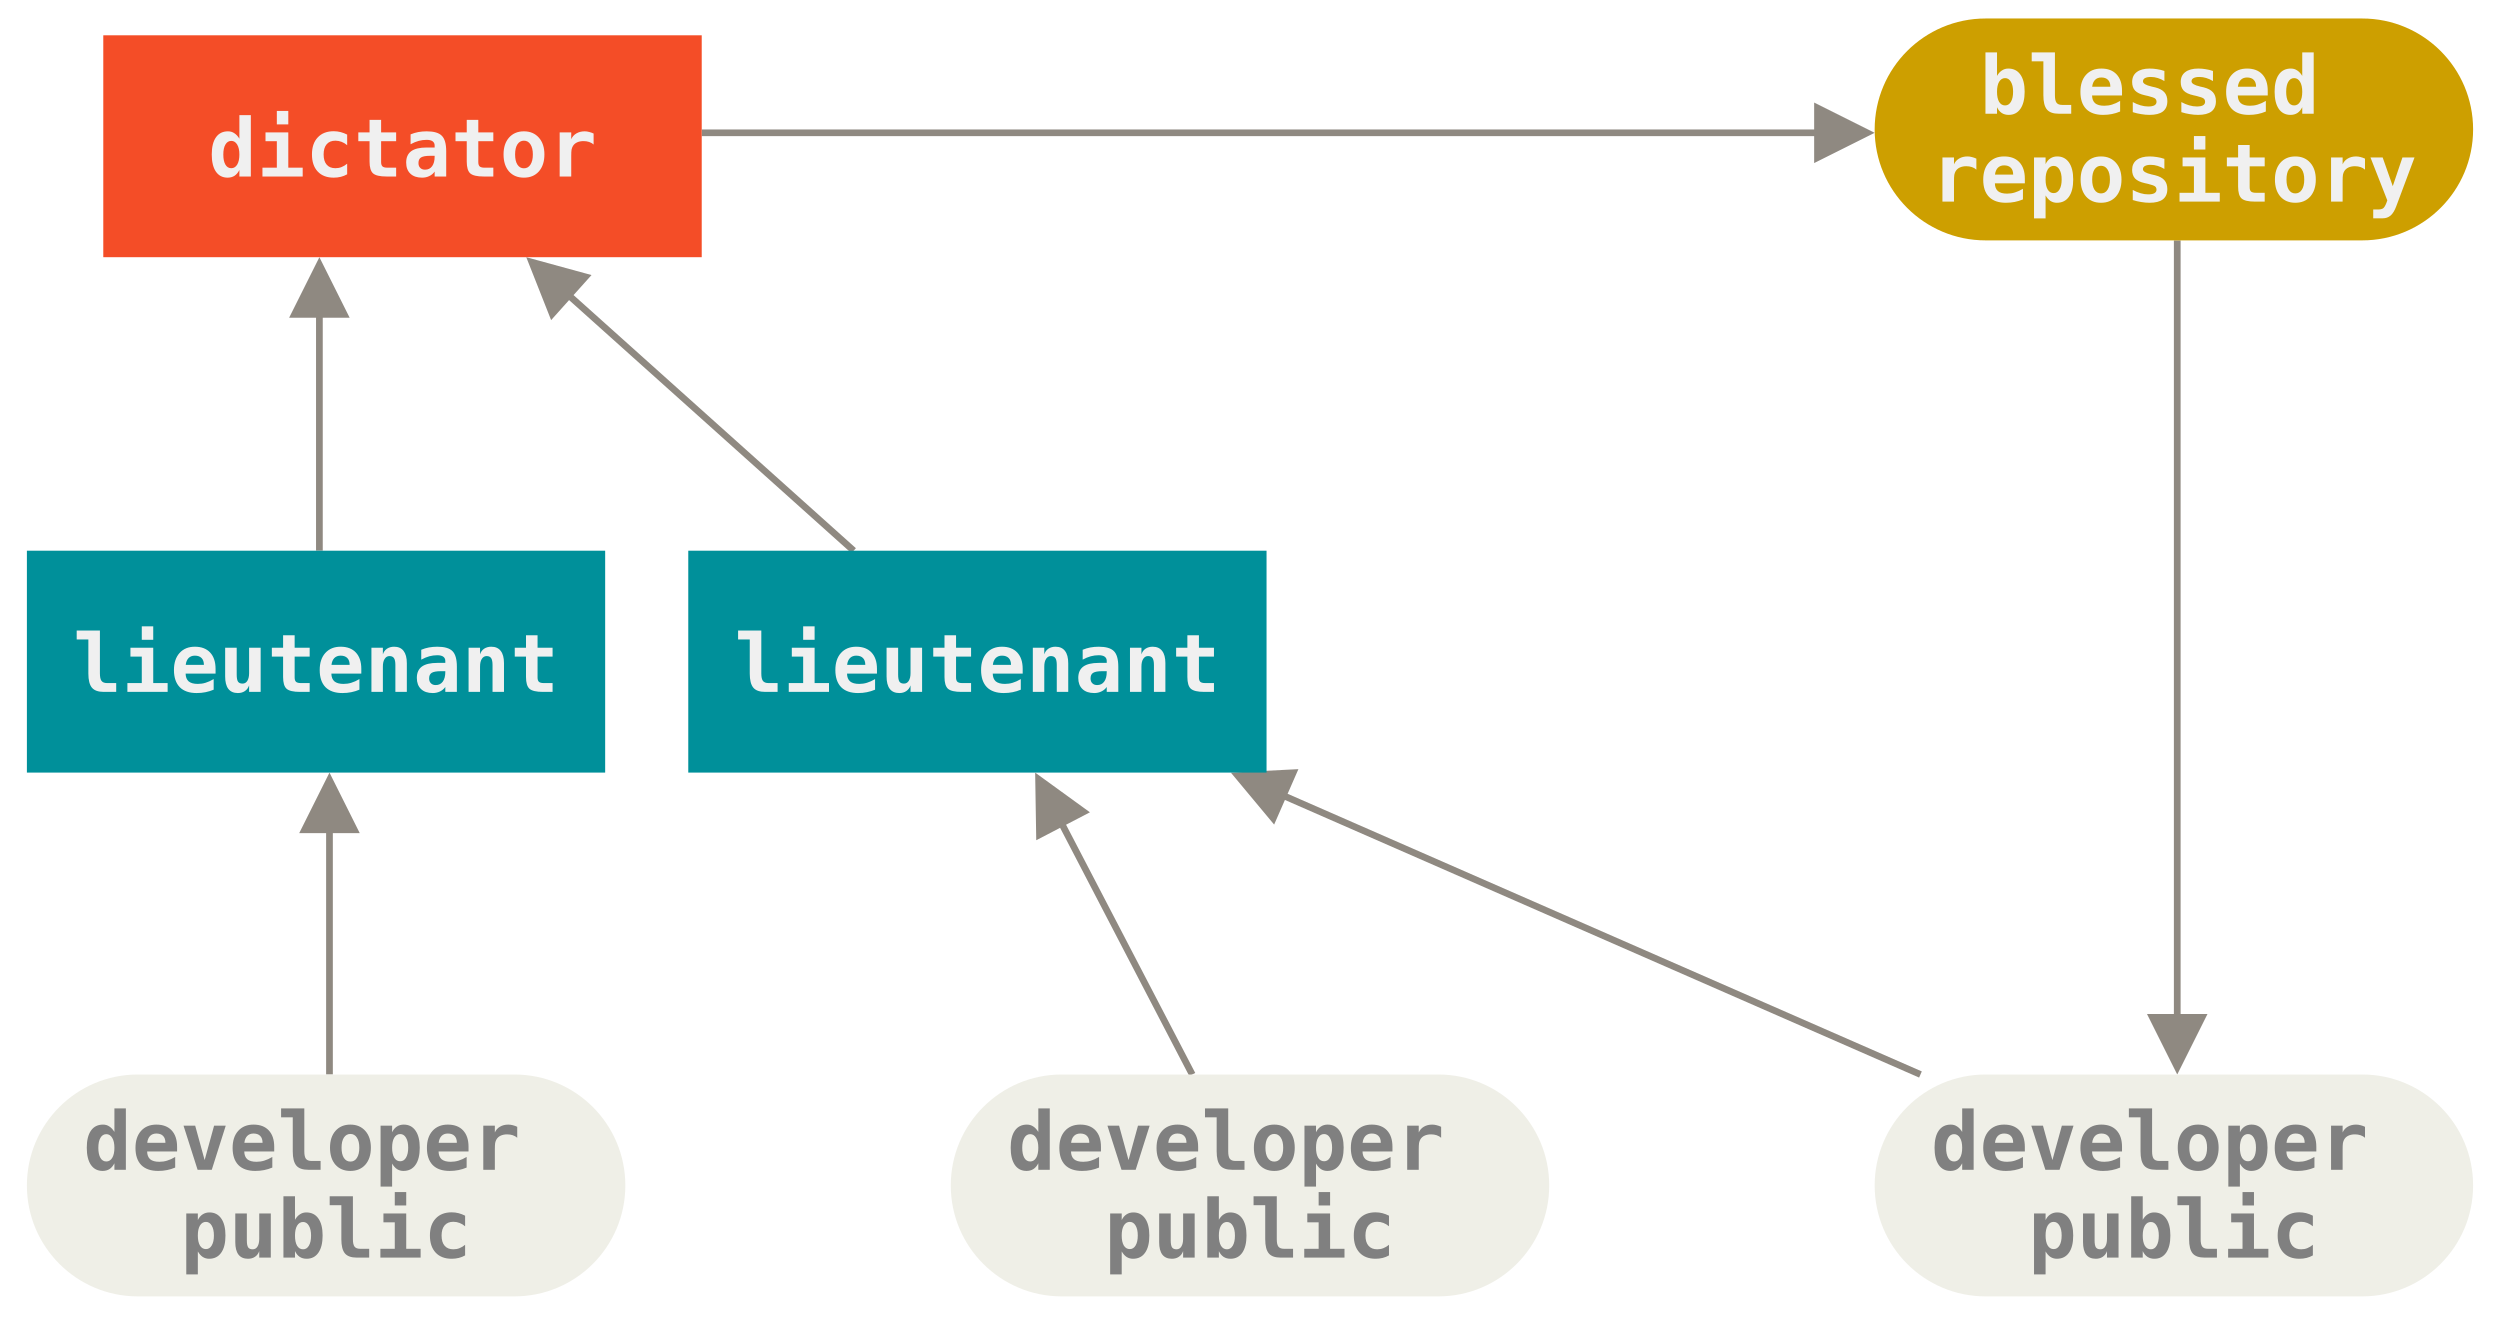
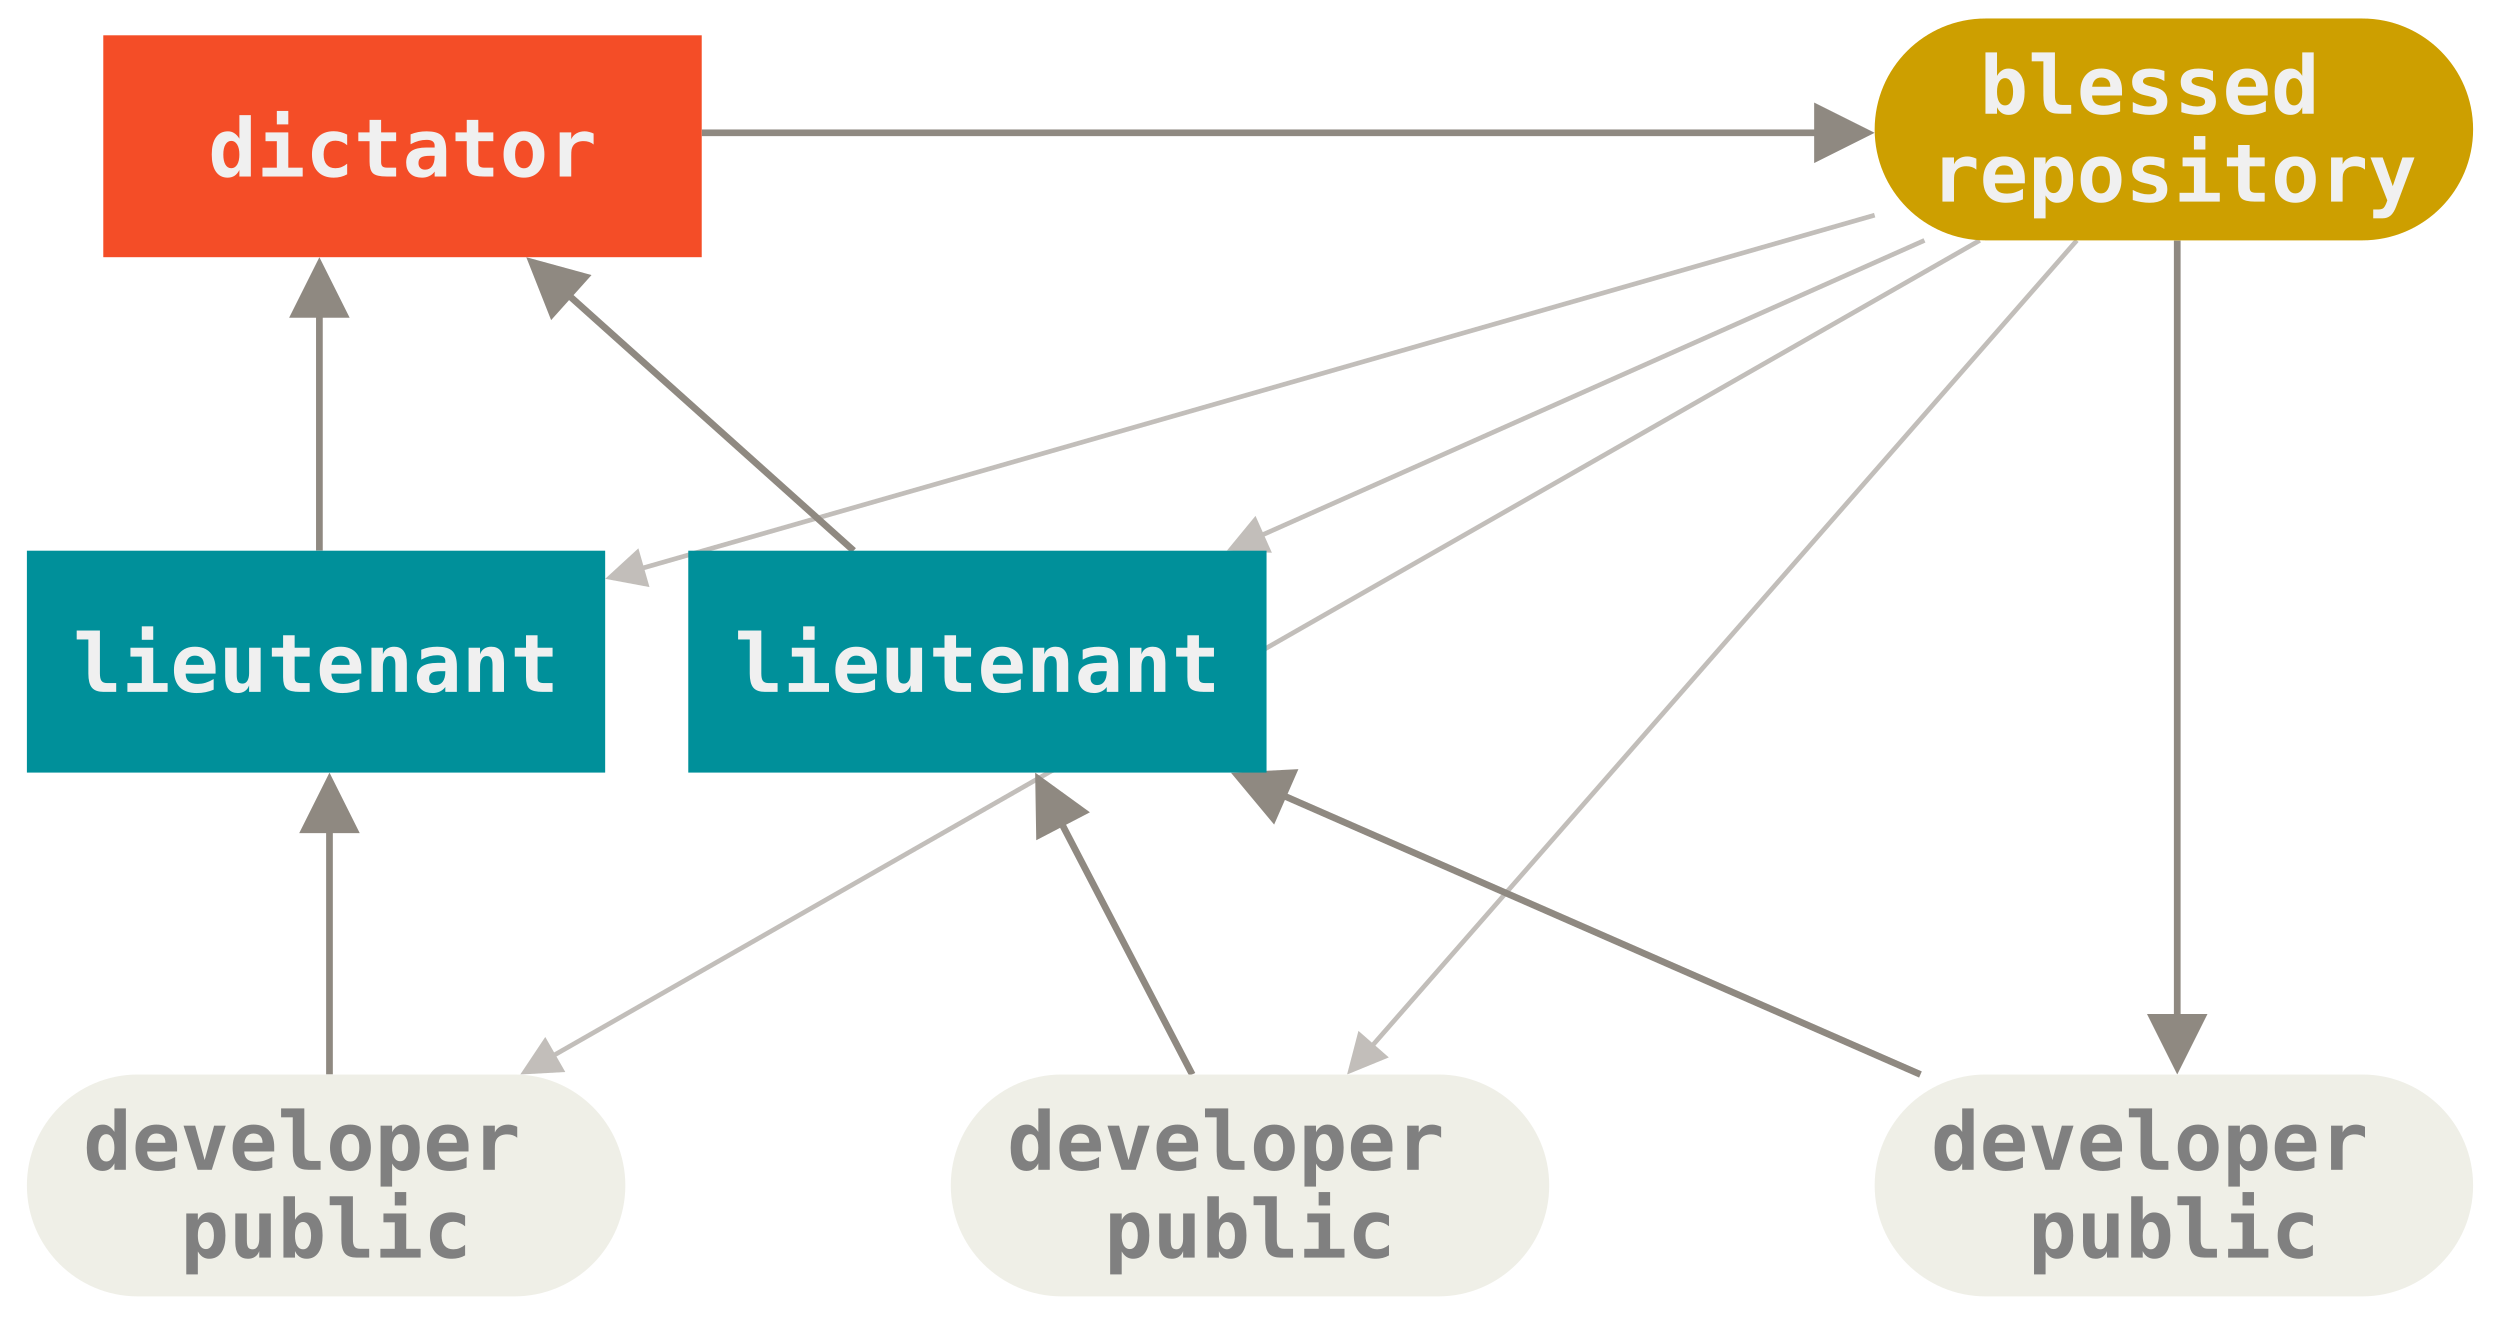
<svg xmlns="http://www.w3.org/2000/svg" version="1.1" width="743.6" height="393.6" viewBox="0 0 371.8 196.8">
  <path d="m48.5 123.9v35.9h1v-35.9h4l-4.5-9-4.5 9h4z" fill="#8f8981" />
  <path d="M177.757 159.569 L158.545 122.653 L162.093 120.806 L153.947 114.9 L154.11 124.961 L157.658 123.114 L176.87 160.031 Z" fill="#8f8981" />
  <path d="M285.811 159.342 L191.495 118.051 L193.099 114.387 L183.049 114.9 L189.489 122.632 L191.093 118.967 L285.41 160.258 Z" fill="#8f8981" />
  <path d="m47 47.25v34.65h1v-34.65h4l-4.5-9-4.5 9h4z" fill="#8f8981" />
  <path d="M127.289 81.528 L85.3 43.885 L87.97 40.907 L78.265 38.25 L81.963 47.608 L84.633 44.63 L126.621 82.272 Z" fill="#8f8981" />
  <path d="m269.8 19.25h-165.44v1h165.44v4l9-4.5-9-4.5v4z" fill="#8f8981" />
  <path d="m323.3 150.8v-115.05h1v115.05h4l-4.5 9-4.5-9h4z" fill="#8f8981" />
+   <path d="M278.704 31.661 L95.672 84.093 L94.942 81.546 L90 86.082 L96.594 87.314 L95.864 84.766 L278.896 32.334 Z" fill="#8f8981" opacity="0.55" />
+   <path d="M286.064 35.43 L187.794 79.142 L186.717 76.72 L182.454 81.9 L189.156 82.203 L188.079 79.781 L286.348 36.07 Z" fill="#8f8981" opacity="0.55" />
+   <path d="M294.255 35.446 L82.407 156.519 L81.092 154.218 L77.371 159.8 L84.069 159.428 L82.754 157.127 L294.603 36.054 Z" fill="#8f8981" opacity="0.55" />
+   <path d="M308.601 35.52 L204.023 155.054 L202.028 153.309 L200.336 159.8 L206.544 157.26 L204.55 155.515 L309.128 35.98 Z" fill="#8f8981" opacity="0.55" />
  <g>
    <rect x="4" y="81.9" width="86" height="33" fill="#00909a" />
    <text font-size="12px" font-weight="700" font-family="'JetBrains Mono', 'Source Code Pro', monospace" text-anchor="middle">
      <tspan x="47" y="102.9" fill="#f0f0f0">lieutenant</tspan>
    </text>
  </g>
  <g>
    <rect x="102.36" y="81.9" width="86" height="33" fill="#00909a" />
    <text font-size="12px" font-weight="700" font-family="'JetBrains Mono', 'Source Code Pro', monospace" text-anchor="middle">
      <tspan x="145.36" y="102.9" fill="#f0f0f0">lieutenant</tspan>
    </text>
  </g>
  <g>
    <rect x="4" y="159.8" width="89" height="33" rx="16.5" ry="16.5" fill="#efefe7" />
    <text font-size="12px" font-weight="700" font-family="'JetBrains Mono', 'Source Code Pro', monospace" text-anchor="middle">
      <tspan x="48.5" y="173.965" fill="gray">developer</tspan>
      <tspan x="48.5" dy="13.07" fill="gray">public</tspan>
    </text>
  </g>
  <g>
    <rect x="15.36" y="5.25" width="89" height="33" fill="#f44d27" />
    <text font-size="12px" font-weight="700" font-family="'JetBrains Mono', 'Source Code Pro', monospace" text-anchor="middle">
      <tspan x="59.86" y="26.25" fill="#f0f0f0">dictator</tspan>
    </text>
  </g>
  <g>
    <rect x="141.4" y="159.8" width="89" height="33" rx="16.5" ry="16.5" fill="#efefe7" />
    <text font-size="12px" font-weight="700" font-family="'JetBrains Mono', 'Source Code Pro', monospace" text-anchor="middle">
      <tspan x="185.9" y="173.965" fill="gray">developer</tspan>
      <tspan x="185.9" dy="13.07" fill="gray">public</tspan>
    </text>
  </g>
  <g>
    <rect x="278.8" y="159.8" width="89" height="33" rx="16.5" ry="16.5" fill="#efefe7" />
    <text font-size="12px" font-weight="700" font-family="'JetBrains Mono', 'Source Code Pro', monospace" text-anchor="middle">
      <tspan x="323.3" y="173.965" fill="gray">developer</tspan>
      <tspan x="323.3" dy="13.07" fill="gray">public</tspan>
    </text>
  </g>
  <g>
    <rect x="278.8" y="2.75" width="89" height="33" rx="16.5" ry="16.5" fill="#cd9f00" />
    <text font-size="12px" font-weight="700" font-family="'JetBrains Mono', 'Source Code Pro', monospace" text-anchor="middle">
      <tspan x="323.3" y="16.915" fill="#f0f0f0">blessed</tspan>
      <tspan x="323.3" dy="13.07" fill="#f0f0f0">repository</tspan>
    </text>
  </g>
</svg>
